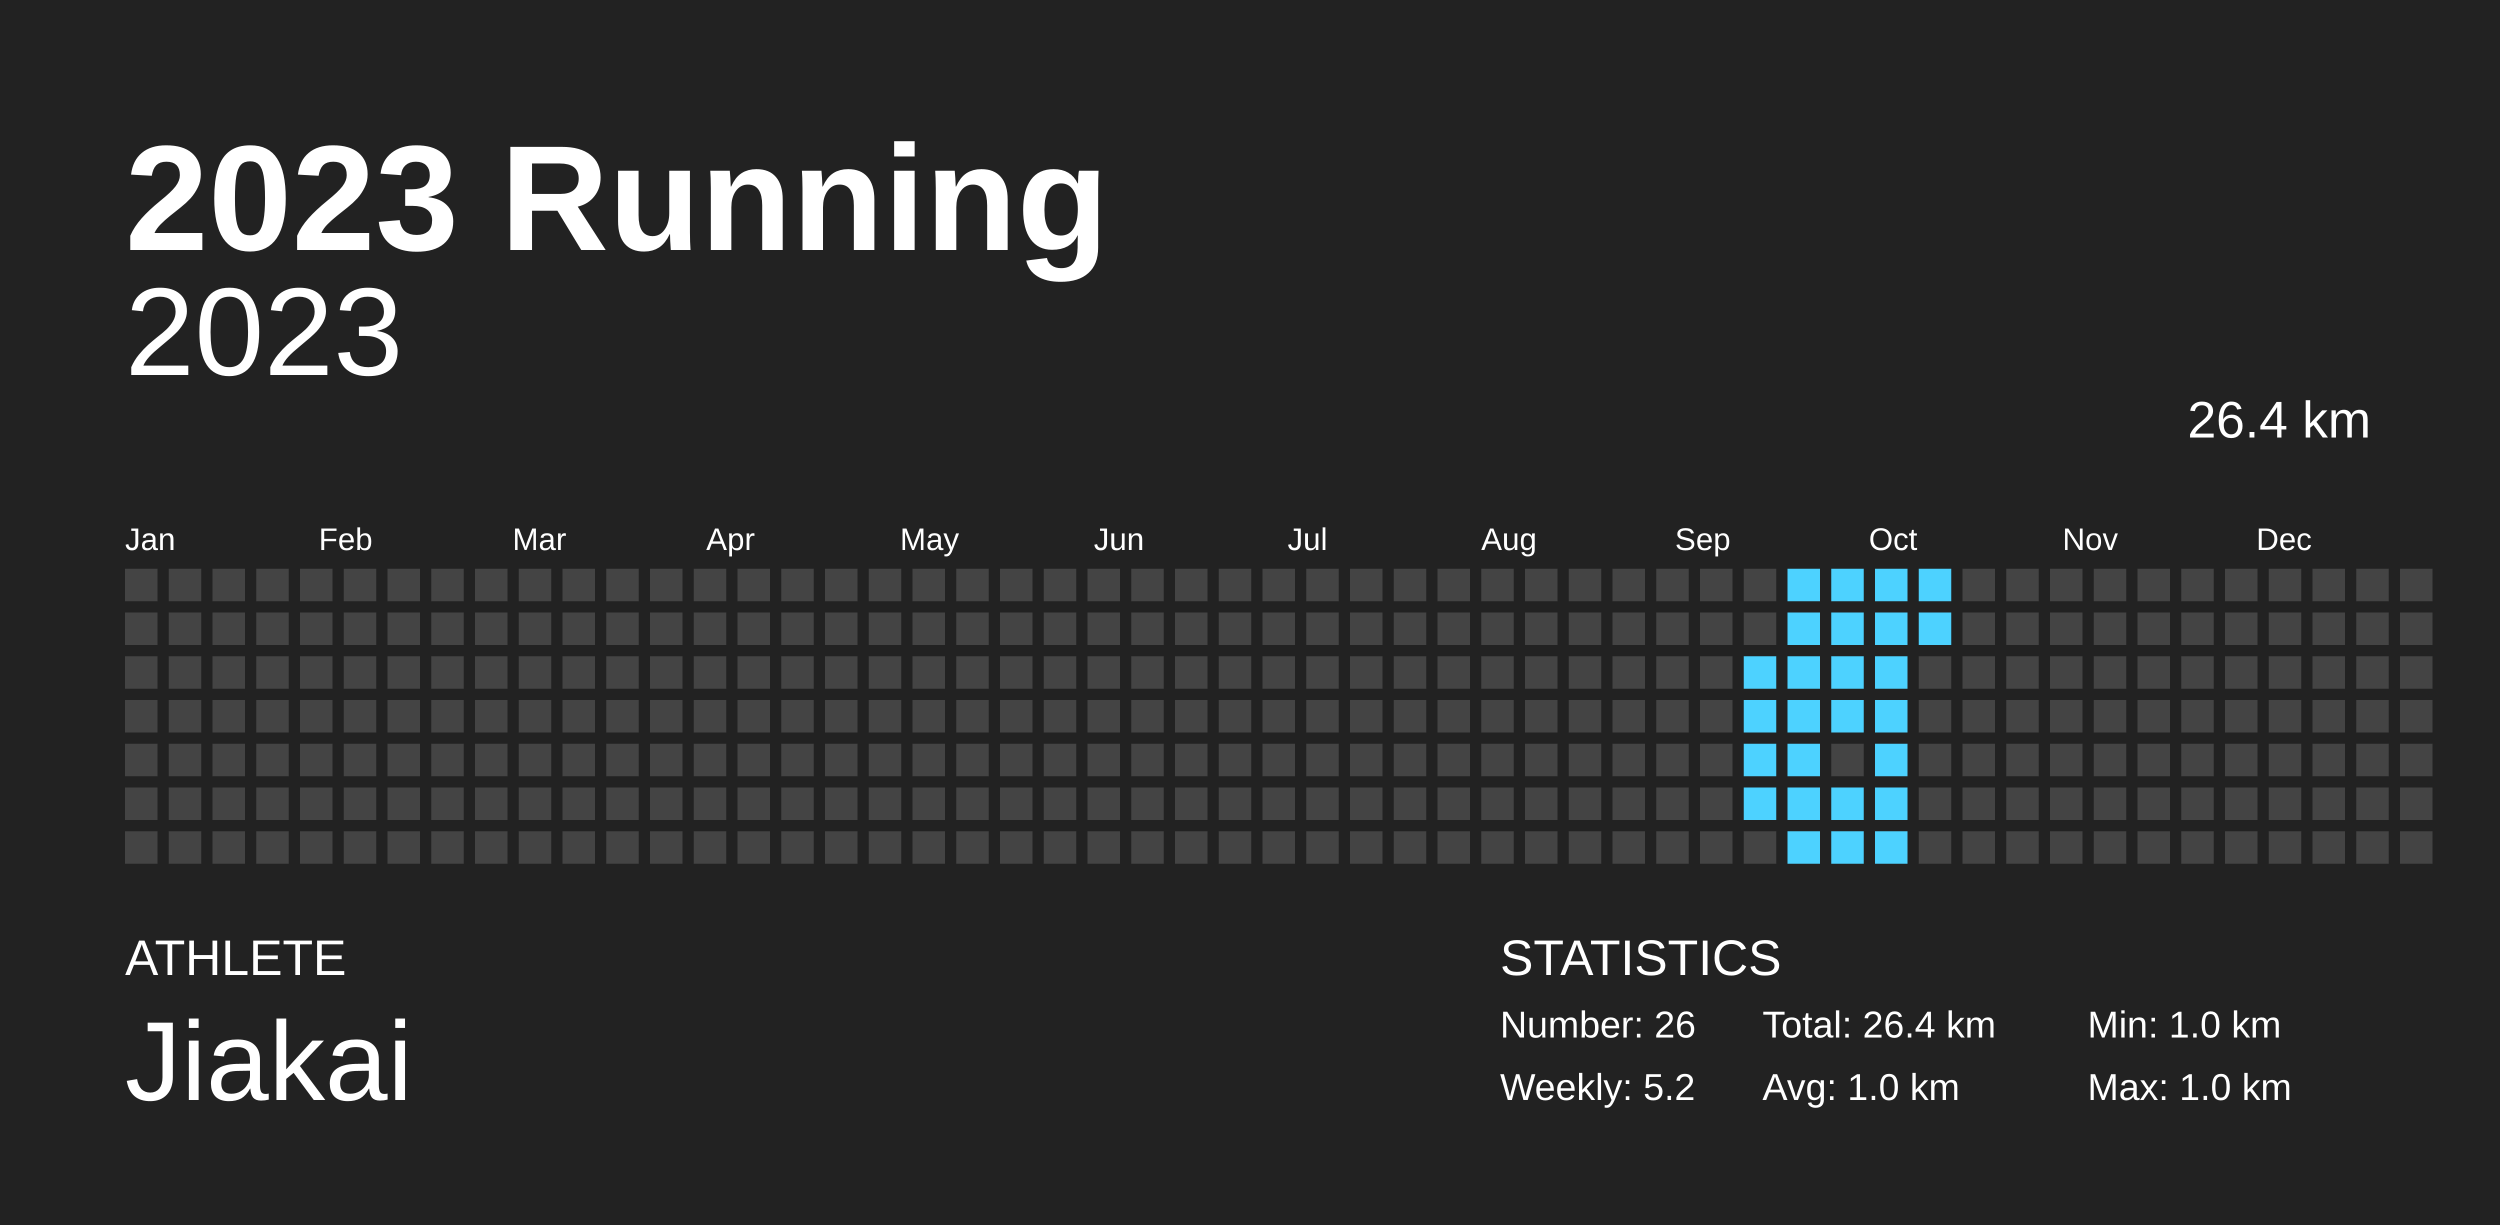
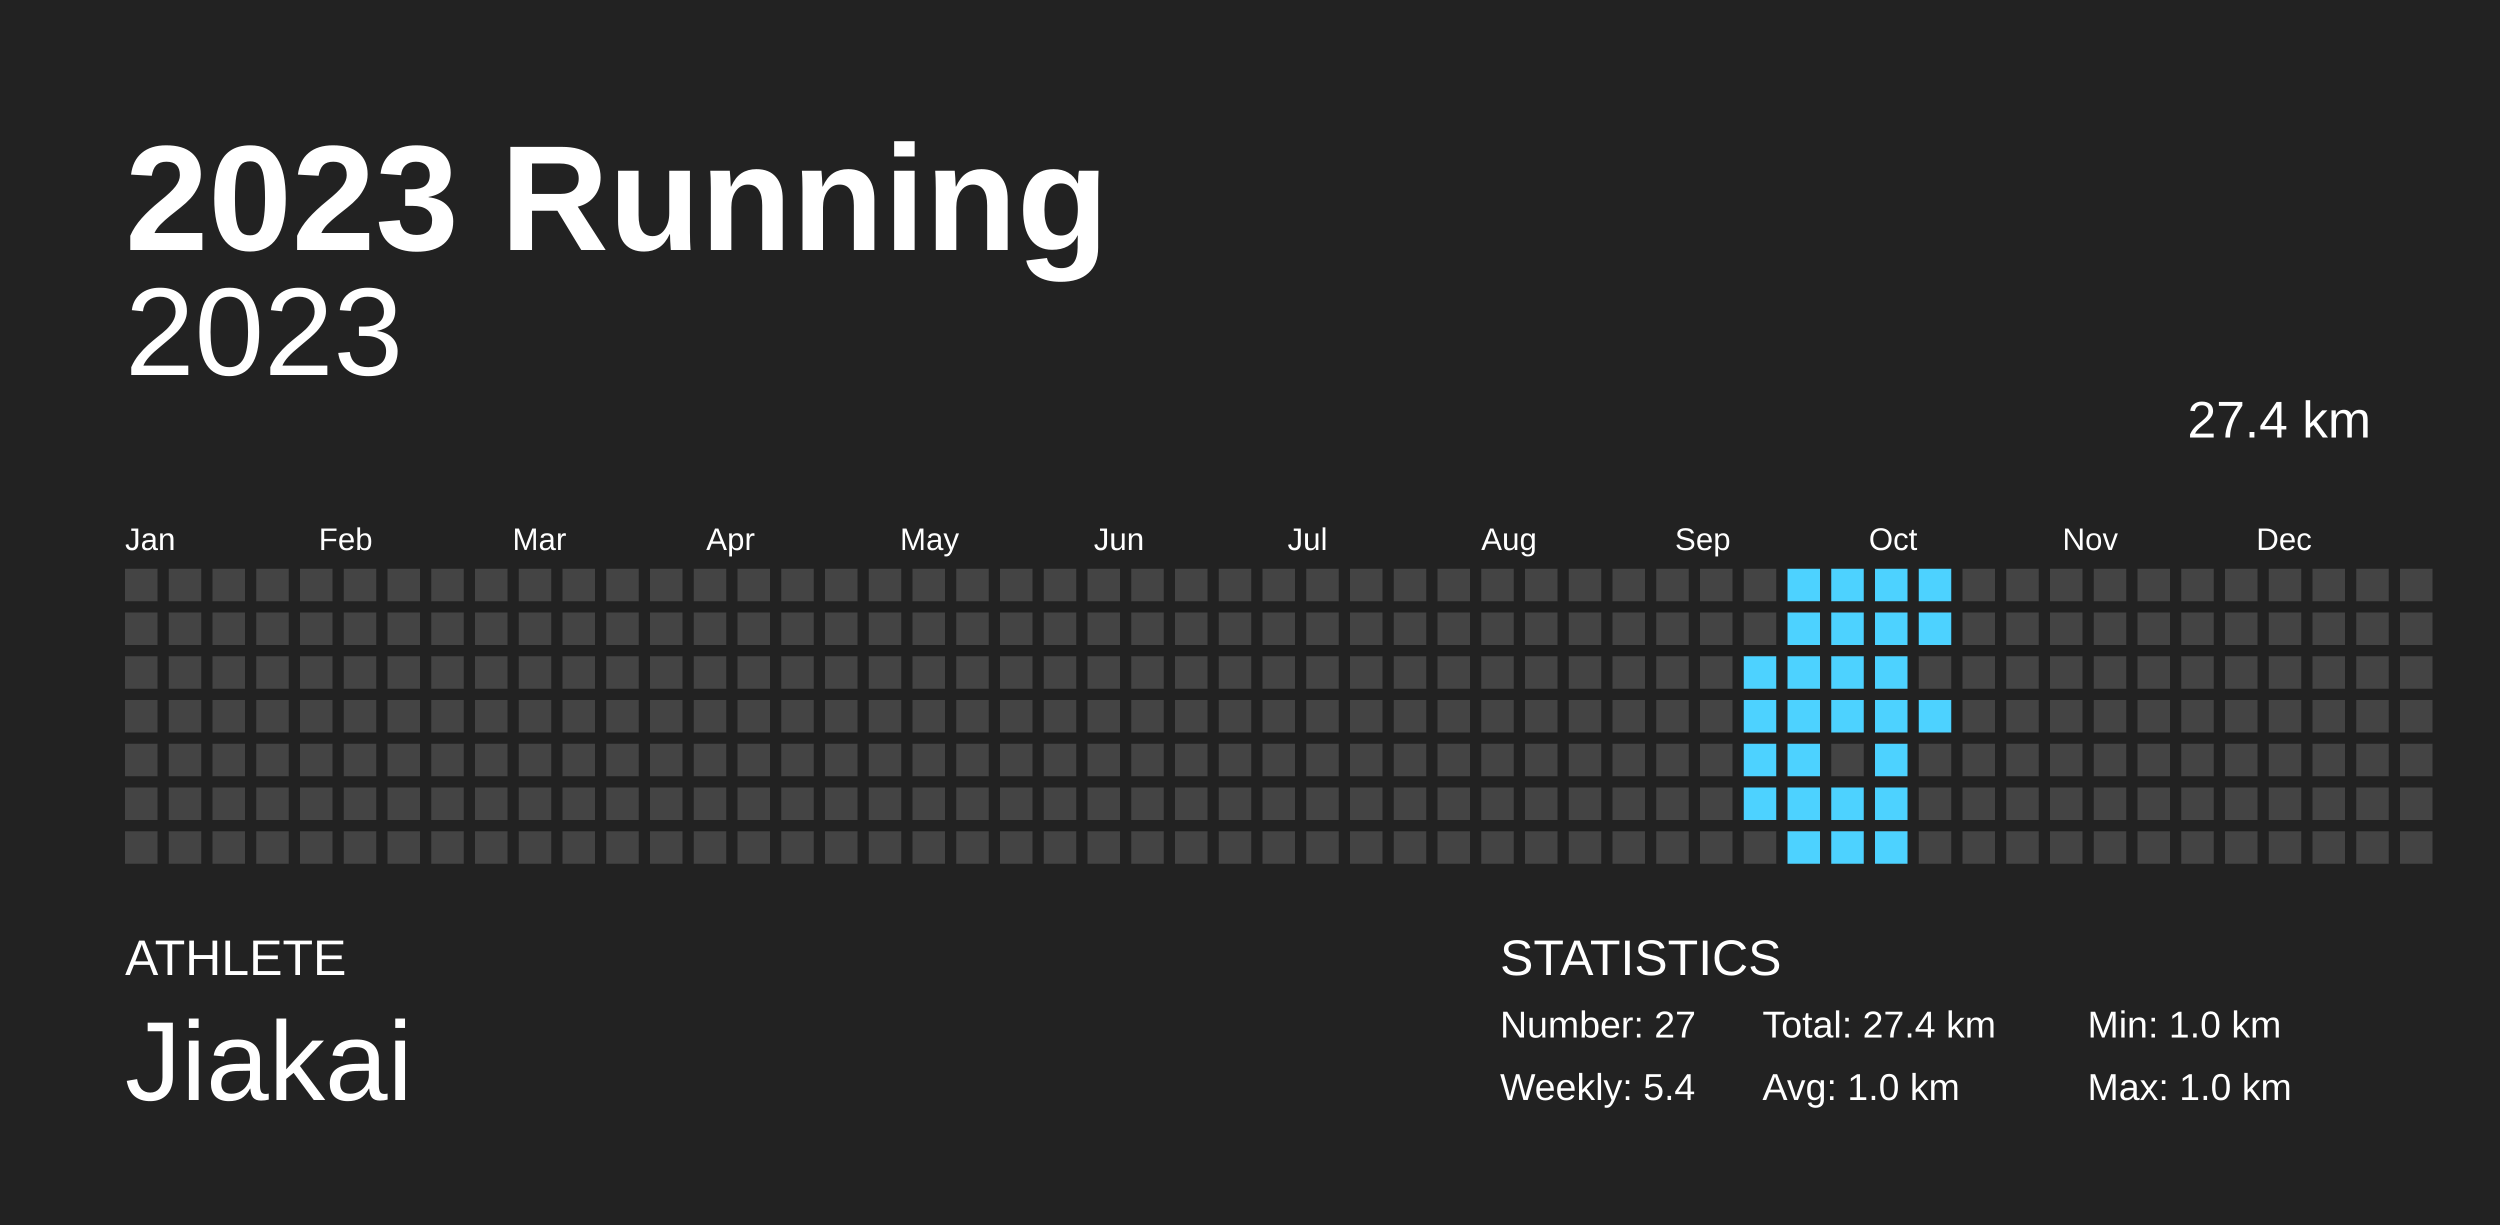
<svg xmlns="http://www.w3.org/2000/svg" baseProfile="full" height="98mm" version="1.1" viewBox="0,0,200,98" width="200mm">
  <defs />
  <rect fill="#222222" height="98" width="200" x="0" y="0" />
  <text fill="#FFFFFF" style="font-size:12px; font-family:Arial; font-weight:bold;" x="10" y="20">2023 Running</text>
  <text fill="#FFFFFF" style="font-size:4px; font-family:Arial" x="10" y="78">ATHLETE</text>
  <text fill="#FFFFFF" style="font-size:9px; font-family:Arial" x="10" y="88">Jiakai</text>
  <text fill="#FFFFFF" style="font-size:4px; font-family:Arial" x="120" y="78">STATISTICS</text>
-   <text fill="#FFFFFF" style="font-size:3px; font-family:Arial" x="120" y="83">Number: 26</text>
-   <text fill="#FFFFFF" style="font-size:3px; font-family:Arial" x="120" y="88">Weekly: 5.2</text>
-   <text fill="#FFFFFF" style="font-size:3px; font-family:Arial" x="141" y="83">Total: 26.4 km</text>
+   <text fill="#FFFFFF" style="font-size:3px; font-family:Arial" x="120" y="83">Number: 27</text>
+   <text fill="#FFFFFF" style="font-size:3px; font-family:Arial" x="120" y="88">Weekly: 5.4</text>
+   <text fill="#FFFFFF" style="font-size:3px; font-family:Arial" x="141" y="83">Total: 27.4 km</text>
  <text fill="#FFFFFF" style="font-size:3px; font-family:Arial" x="141" y="88">Avg: 1.0 km</text>
  <text fill="#FFFFFF" style="font-size:3px; font-family:Arial" x="167" y="83">Min: 1.0 km</text>
  <text fill="#FFFFFF" style="font-size:3px; font-family:Arial" x="167" y="88">Max: 1.0 km</text>
  <text alignment-baseline="hanging" fill="#FFFFFF" style="font-size:10.0px; font-family:Arial;" x="10" y="30">2023</text>
-   <text alignment-baseline="hanging" fill="#FFFFFF" style="font-size:4.125px; font-family:Arial;" x="175" y="35">26.4 km</text>
+   <text alignment-baseline="hanging" fill="#FFFFFF" style="font-size:4.125px; font-family:Arial;" x="175" y="35">27.4 km</text>
  <text fill="#FFFFFF" style="font-size:2.5px; font-family:Arial" x="10.0" y="44">Jan</text>
  <text fill="#FFFFFF" style="font-size:2.5px; font-family:Arial" x="25.5" y="44">Feb</text>
  <text fill="#FFFFFF" style="font-size:2.5px; font-family:Arial" x="41.0" y="44">Mar</text>
  <text fill="#FFFFFF" style="font-size:2.5px; font-family:Arial" x="56.5" y="44">Apr</text>
  <text fill="#FFFFFF" style="font-size:2.5px; font-family:Arial" x="72.0" y="44">May</text>
  <text fill="#FFFFFF" style="font-size:2.5px; font-family:Arial" x="87.5" y="44">Jun</text>
  <text fill="#FFFFFF" style="font-size:2.5px; font-family:Arial" x="103.0" y="44">Jul</text>
  <text fill="#FFFFFF" style="font-size:2.5px; font-family:Arial" x="118.5" y="44">Aug</text>
  <text fill="#FFFFFF" style="font-size:2.5px; font-family:Arial" x="134.0" y="44">Sep</text>
  <text fill="#FFFFFF" style="font-size:2.5px; font-family:Arial" x="149.5" y="44">Oct</text>
  <text fill="#FFFFFF" style="font-size:2.5px; font-family:Arial" x="165.0" y="44">Nov</text>
  <text fill="#FFFFFF" style="font-size:2.5px; font-family:Arial" x="180.5" y="44">Dec</text>
  <rect fill="#444444" height="2.6" width="2.6" x="10.0" y="45.5" />
  <rect fill="#444444" height="2.6" width="2.6" x="10.0" y="49.0" />
  <rect fill="#444444" height="2.6" width="2.6" x="10.0" y="52.5" />
  <rect fill="#444444" height="2.6" width="2.6" x="10.0" y="56.0" />
  <rect fill="#444444" height="2.6" width="2.6" x="10.0" y="59.5" />
  <rect fill="#444444" height="2.6" width="2.6" x="10.0" y="63.0" />
  <rect fill="#444444" height="2.6" width="2.6" x="10.0" y="66.5" />
  <rect fill="#444444" height="2.6" width="2.6" x="13.5" y="45.5" />
  <rect fill="#444444" height="2.6" width="2.6" x="13.5" y="49.0" />
  <rect fill="#444444" height="2.6" width="2.6" x="13.5" y="52.5" />
  <rect fill="#444444" height="2.6" width="2.6" x="13.5" y="56.0" />
  <rect fill="#444444" height="2.6" width="2.6" x="13.5" y="59.5" />
  <rect fill="#444444" height="2.6" width="2.6" x="13.5" y="63.0" />
  <rect fill="#444444" height="2.6" width="2.6" x="13.5" y="66.5" />
  <rect fill="#444444" height="2.6" width="2.6" x="17.0" y="45.5" />
  <rect fill="#444444" height="2.6" width="2.6" x="17.0" y="49.0" />
  <rect fill="#444444" height="2.6" width="2.6" x="17.0" y="52.5" />
  <rect fill="#444444" height="2.6" width="2.6" x="17.0" y="56.0" />
  <rect fill="#444444" height="2.6" width="2.6" x="17.0" y="59.5" />
  <rect fill="#444444" height="2.6" width="2.6" x="17.0" y="63.0" />
  <rect fill="#444444" height="2.6" width="2.6" x="17.0" y="66.5" />
  <rect fill="#444444" height="2.6" width="2.6" x="20.5" y="45.5" />
  <rect fill="#444444" height="2.6" width="2.6" x="20.5" y="49.0" />
  <rect fill="#444444" height="2.6" width="2.6" x="20.5" y="52.5" />
  <rect fill="#444444" height="2.6" width="2.6" x="20.5" y="56.0" />
  <rect fill="#444444" height="2.6" width="2.6" x="20.5" y="59.5" />
  <rect fill="#444444" height="2.6" width="2.6" x="20.5" y="63.0" />
  <rect fill="#444444" height="2.6" width="2.6" x="20.5" y="66.5" />
  <rect fill="#444444" height="2.6" width="2.6" x="24.0" y="45.5" />
  <rect fill="#444444" height="2.6" width="2.6" x="24.0" y="49.0" />
  <rect fill="#444444" height="2.6" width="2.6" x="24.0" y="52.5" />
  <rect fill="#444444" height="2.6" width="2.6" x="24.0" y="56.0" />
  <rect fill="#444444" height="2.6" width="2.6" x="24.0" y="59.5" />
  <rect fill="#444444" height="2.6" width="2.6" x="24.0" y="63.0" />
  <rect fill="#444444" height="2.6" width="2.6" x="24.0" y="66.5" />
  <rect fill="#444444" height="2.6" width="2.6" x="27.5" y="45.5" />
  <rect fill="#444444" height="2.6" width="2.6" x="27.5" y="49.0" />
  <rect fill="#444444" height="2.6" width="2.6" x="27.5" y="52.5" />
  <rect fill="#444444" height="2.6" width="2.6" x="27.5" y="56.0" />
  <rect fill="#444444" height="2.6" width="2.6" x="27.5" y="59.5" />
  <rect fill="#444444" height="2.6" width="2.6" x="27.5" y="63.0" />
  <rect fill="#444444" height="2.6" width="2.6" x="27.5" y="66.5" />
  <rect fill="#444444" height="2.6" width="2.6" x="31.0" y="45.5" />
  <rect fill="#444444" height="2.6" width="2.6" x="31.0" y="49.0" />
  <rect fill="#444444" height="2.6" width="2.6" x="31.0" y="52.5" />
  <rect fill="#444444" height="2.6" width="2.6" x="31.0" y="56.0" />
  <rect fill="#444444" height="2.6" width="2.6" x="31.0" y="59.5" />
  <rect fill="#444444" height="2.6" width="2.6" x="31.0" y="63.0" />
  <rect fill="#444444" height="2.6" width="2.6" x="31.0" y="66.5" />
  <rect fill="#444444" height="2.6" width="2.6" x="34.5" y="45.5" />
  <rect fill="#444444" height="2.6" width="2.6" x="34.5" y="49.0" />
  <rect fill="#444444" height="2.6" width="2.6" x="34.5" y="52.5" />
  <rect fill="#444444" height="2.6" width="2.6" x="34.5" y="56.0" />
  <rect fill="#444444" height="2.6" width="2.6" x="34.5" y="59.5" />
  <rect fill="#444444" height="2.6" width="2.6" x="34.5" y="63.0" />
  <rect fill="#444444" height="2.6" width="2.6" x="34.5" y="66.5" />
  <rect fill="#444444" height="2.6" width="2.6" x="38.0" y="45.5" />
  <rect fill="#444444" height="2.6" width="2.6" x="38.0" y="49.0" />
  <rect fill="#444444" height="2.6" width="2.6" x="38.0" y="52.5" />
  <rect fill="#444444" height="2.6" width="2.6" x="38.0" y="56.0" />
  <rect fill="#444444" height="2.6" width="2.6" x="38.0" y="59.5" />
  <rect fill="#444444" height="2.6" width="2.6" x="38.0" y="63.0" />
  <rect fill="#444444" height="2.6" width="2.6" x="38.0" y="66.5" />
  <rect fill="#444444" height="2.6" width="2.6" x="41.5" y="45.5" />
  <rect fill="#444444" height="2.6" width="2.6" x="41.5" y="49.0" />
  <rect fill="#444444" height="2.6" width="2.6" x="41.5" y="52.5" />
  <rect fill="#444444" height="2.6" width="2.6" x="41.5" y="56.0" />
  <rect fill="#444444" height="2.6" width="2.6" x="41.5" y="59.5" />
  <rect fill="#444444" height="2.6" width="2.6" x="41.5" y="63.0" />
  <rect fill="#444444" height="2.6" width="2.6" x="41.5" y="66.5" />
  <rect fill="#444444" height="2.6" width="2.6" x="45.0" y="45.5" />
  <rect fill="#444444" height="2.6" width="2.6" x="45.0" y="49.0" />
  <rect fill="#444444" height="2.6" width="2.6" x="45.0" y="52.5" />
  <rect fill="#444444" height="2.6" width="2.6" x="45.0" y="56.0" />
  <rect fill="#444444" height="2.6" width="2.6" x="45.0" y="59.5" />
  <rect fill="#444444" height="2.6" width="2.6" x="45.0" y="63.0" />
  <rect fill="#444444" height="2.6" width="2.6" x="45.0" y="66.5" />
  <rect fill="#444444" height="2.6" width="2.6" x="48.5" y="45.5" />
  <rect fill="#444444" height="2.6" width="2.6" x="48.5" y="49.0" />
  <rect fill="#444444" height="2.6" width="2.6" x="48.5" y="52.5" />
  <rect fill="#444444" height="2.6" width="2.6" x="48.5" y="56.0" />
  <rect fill="#444444" height="2.6" width="2.6" x="48.5" y="59.5" />
  <rect fill="#444444" height="2.6" width="2.6" x="48.5" y="63.0" />
  <rect fill="#444444" height="2.6" width="2.6" x="48.5" y="66.5" />
  <rect fill="#444444" height="2.6" width="2.6" x="52.0" y="45.5" />
  <rect fill="#444444" height="2.6" width="2.6" x="52.0" y="49.0" />
  <rect fill="#444444" height="2.6" width="2.6" x="52.0" y="52.5" />
  <rect fill="#444444" height="2.6" width="2.6" x="52.0" y="56.0" />
  <rect fill="#444444" height="2.6" width="2.6" x="52.0" y="59.5" />
  <rect fill="#444444" height="2.6" width="2.6" x="52.0" y="63.0" />
  <rect fill="#444444" height="2.6" width="2.6" x="52.0" y="66.5" />
  <rect fill="#444444" height="2.6" width="2.6" x="55.5" y="45.5" />
  <rect fill="#444444" height="2.6" width="2.6" x="55.5" y="49.0" />
  <rect fill="#444444" height="2.6" width="2.6" x="55.5" y="52.5" />
  <rect fill="#444444" height="2.6" width="2.6" x="55.5" y="56.0" />
  <rect fill="#444444" height="2.6" width="2.6" x="55.5" y="59.5" />
  <rect fill="#444444" height="2.6" width="2.6" x="55.5" y="63.0" />
  <rect fill="#444444" height="2.6" width="2.6" x="55.5" y="66.5" />
  <rect fill="#444444" height="2.6" width="2.6" x="59.0" y="45.5" />
  <rect fill="#444444" height="2.6" width="2.6" x="59.0" y="49.0" />
  <rect fill="#444444" height="2.6" width="2.6" x="59.0" y="52.5" />
  <rect fill="#444444" height="2.6" width="2.6" x="59.0" y="56.0" />
  <rect fill="#444444" height="2.6" width="2.6" x="59.0" y="59.5" />
  <rect fill="#444444" height="2.6" width="2.6" x="59.0" y="63.0" />
  <rect fill="#444444" height="2.6" width="2.6" x="59.0" y="66.5" />
  <rect fill="#444444" height="2.6" width="2.6" x="62.5" y="45.5" />
  <rect fill="#444444" height="2.6" width="2.6" x="62.5" y="49.0" />
  <rect fill="#444444" height="2.6" width="2.6" x="62.5" y="52.5" />
  <rect fill="#444444" height="2.6" width="2.6" x="62.5" y="56.0" />
  <rect fill="#444444" height="2.6" width="2.6" x="62.5" y="59.5" />
  <rect fill="#444444" height="2.6" width="2.6" x="62.5" y="63.0" />
  <rect fill="#444444" height="2.6" width="2.6" x="62.5" y="66.5" />
  <rect fill="#444444" height="2.6" width="2.6" x="66.0" y="45.5" />
  <rect fill="#444444" height="2.6" width="2.6" x="66.0" y="49.0" />
  <rect fill="#444444" height="2.6" width="2.6" x="66.0" y="52.5" />
  <rect fill="#444444" height="2.6" width="2.6" x="66.0" y="56.0" />
  <rect fill="#444444" height="2.6" width="2.6" x="66.0" y="59.5" />
  <rect fill="#444444" height="2.6" width="2.6" x="66.0" y="63.0" />
  <rect fill="#444444" height="2.6" width="2.6" x="66.0" y="66.5" />
  <rect fill="#444444" height="2.6" width="2.6" x="69.5" y="45.5" />
  <rect fill="#444444" height="2.6" width="2.6" x="69.5" y="49.0" />
  <rect fill="#444444" height="2.6" width="2.6" x="69.5" y="52.5" />
  <rect fill="#444444" height="2.6" width="2.6" x="69.5" y="56.0" />
  <rect fill="#444444" height="2.6" width="2.6" x="69.5" y="59.5" />
  <rect fill="#444444" height="2.6" width="2.6" x="69.5" y="63.0" />
  <rect fill="#444444" height="2.6" width="2.6" x="69.5" y="66.5" />
  <rect fill="#444444" height="2.6" width="2.6" x="73.0" y="45.5" />
  <rect fill="#444444" height="2.6" width="2.6" x="73.0" y="49.0" />
  <rect fill="#444444" height="2.6" width="2.6" x="73.0" y="52.5" />
  <rect fill="#444444" height="2.6" width="2.6" x="73.0" y="56.0" />
  <rect fill="#444444" height="2.6" width="2.6" x="73.0" y="59.5" />
  <rect fill="#444444" height="2.6" width="2.6" x="73.0" y="63.0" />
  <rect fill="#444444" height="2.6" width="2.6" x="73.0" y="66.5" />
  <rect fill="#444444" height="2.6" width="2.6" x="76.5" y="45.5" />
  <rect fill="#444444" height="2.6" width="2.6" x="76.5" y="49.0" />
  <rect fill="#444444" height="2.6" width="2.6" x="76.5" y="52.5" />
  <rect fill="#444444" height="2.6" width="2.6" x="76.5" y="56.0" />
  <rect fill="#444444" height="2.6" width="2.6" x="76.5" y="59.5" />
  <rect fill="#444444" height="2.6" width="2.6" x="76.5" y="63.0" />
  <rect fill="#444444" height="2.6" width="2.6" x="76.5" y="66.5" />
  <rect fill="#444444" height="2.6" width="2.6" x="80.0" y="45.5" />
  <rect fill="#444444" height="2.6" width="2.6" x="80.0" y="49.0" />
  <rect fill="#444444" height="2.6" width="2.6" x="80.0" y="52.5" />
  <rect fill="#444444" height="2.6" width="2.6" x="80.0" y="56.0" />
  <rect fill="#444444" height="2.6" width="2.6" x="80.0" y="59.5" />
  <rect fill="#444444" height="2.6" width="2.6" x="80.0" y="63.0" />
  <rect fill="#444444" height="2.6" width="2.6" x="80.0" y="66.5" />
  <rect fill="#444444" height="2.6" width="2.6" x="83.5" y="45.5" />
  <rect fill="#444444" height="2.6" width="2.6" x="83.5" y="49.0" />
  <rect fill="#444444" height="2.6" width="2.6" x="83.5" y="52.5" />
  <rect fill="#444444" height="2.6" width="2.6" x="83.5" y="56.0" />
  <rect fill="#444444" height="2.6" width="2.6" x="83.5" y="59.5" />
  <rect fill="#444444" height="2.6" width="2.6" x="83.5" y="63.0" />
  <rect fill="#444444" height="2.6" width="2.6" x="83.5" y="66.5" />
  <rect fill="#444444" height="2.6" width="2.6" x="87.0" y="45.5" />
  <rect fill="#444444" height="2.6" width="2.6" x="87.0" y="49.0" />
  <rect fill="#444444" height="2.6" width="2.6" x="87.0" y="52.5" />
  <rect fill="#444444" height="2.6" width="2.6" x="87.0" y="56.0" />
  <rect fill="#444444" height="2.6" width="2.6" x="87.0" y="59.5" />
  <rect fill="#444444" height="2.6" width="2.6" x="87.0" y="63.0" />
  <rect fill="#444444" height="2.6" width="2.6" x="87.0" y="66.5" />
  <rect fill="#444444" height="2.6" width="2.6" x="90.5" y="45.5" />
  <rect fill="#444444" height="2.6" width="2.6" x="90.5" y="49.0" />
  <rect fill="#444444" height="2.6" width="2.6" x="90.5" y="52.5" />
  <rect fill="#444444" height="2.6" width="2.6" x="90.5" y="56.0" />
  <rect fill="#444444" height="2.6" width="2.6" x="90.5" y="59.5" />
  <rect fill="#444444" height="2.6" width="2.6" x="90.5" y="63.0" />
  <rect fill="#444444" height="2.6" width="2.6" x="90.5" y="66.5" />
  <rect fill="#444444" height="2.6" width="2.6" x="94.0" y="45.5" />
  <rect fill="#444444" height="2.6" width="2.6" x="94.0" y="49.0" />
  <rect fill="#444444" height="2.6" width="2.6" x="94.0" y="52.5" />
  <rect fill="#444444" height="2.6" width="2.6" x="94.0" y="56.0" />
  <rect fill="#444444" height="2.6" width="2.6" x="94.0" y="59.5" />
  <rect fill="#444444" height="2.6" width="2.6" x="94.0" y="63.0" />
  <rect fill="#444444" height="2.6" width="2.6" x="94.0" y="66.5" />
  <rect fill="#444444" height="2.6" width="2.6" x="97.5" y="45.5" />
  <rect fill="#444444" height="2.6" width="2.6" x="97.5" y="49.0" />
  <rect fill="#444444" height="2.6" width="2.6" x="97.5" y="52.5" />
  <rect fill="#444444" height="2.6" width="2.6" x="97.5" y="56.0" />
  <rect fill="#444444" height="2.6" width="2.6" x="97.5" y="59.5" />
  <rect fill="#444444" height="2.6" width="2.6" x="97.5" y="63.0" />
  <rect fill="#444444" height="2.6" width="2.6" x="97.5" y="66.5" />
  <rect fill="#444444" height="2.6" width="2.6" x="101.0" y="45.5" />
  <rect fill="#444444" height="2.6" width="2.6" x="101.0" y="49.0" />
  <rect fill="#444444" height="2.6" width="2.6" x="101.0" y="52.5" />
  <rect fill="#444444" height="2.6" width="2.6" x="101.0" y="56.0" />
  <rect fill="#444444" height="2.6" width="2.6" x="101.0" y="59.5" />
  <rect fill="#444444" height="2.6" width="2.6" x="101.0" y="63.0" />
  <rect fill="#444444" height="2.6" width="2.6" x="101.0" y="66.5" />
  <rect fill="#444444" height="2.6" width="2.6" x="104.5" y="45.5" />
  <rect fill="#444444" height="2.6" width="2.6" x="104.5" y="49.0" />
  <rect fill="#444444" height="2.6" width="2.6" x="104.5" y="52.5" />
  <rect fill="#444444" height="2.6" width="2.6" x="104.5" y="56.0" />
  <rect fill="#444444" height="2.6" width="2.6" x="104.5" y="59.5" />
  <rect fill="#444444" height="2.6" width="2.6" x="104.5" y="63.0" />
  <rect fill="#444444" height="2.6" width="2.6" x="104.5" y="66.5" />
  <rect fill="#444444" height="2.6" width="2.6" x="108.0" y="45.5" />
  <rect fill="#444444" height="2.6" width="2.6" x="108.0" y="49.0" />
  <rect fill="#444444" height="2.6" width="2.6" x="108.0" y="52.5" />
  <rect fill="#444444" height="2.6" width="2.6" x="108.0" y="56.0" />
  <rect fill="#444444" height="2.6" width="2.6" x="108.0" y="59.5" />
  <rect fill="#444444" height="2.6" width="2.6" x="108.0" y="63.0" />
  <rect fill="#444444" height="2.6" width="2.6" x="108.0" y="66.5" />
  <rect fill="#444444" height="2.6" width="2.6" x="111.5" y="45.5" />
  <rect fill="#444444" height="2.6" width="2.6" x="111.5" y="49.0" />
  <rect fill="#444444" height="2.6" width="2.6" x="111.5" y="52.5" />
  <rect fill="#444444" height="2.6" width="2.6" x="111.5" y="56.0" />
  <rect fill="#444444" height="2.6" width="2.6" x="111.5" y="59.5" />
  <rect fill="#444444" height="2.6" width="2.6" x="111.5" y="63.0" />
  <rect fill="#444444" height="2.6" width="2.6" x="111.5" y="66.5" />
  <rect fill="#444444" height="2.6" width="2.6" x="115.0" y="45.5" />
  <rect fill="#444444" height="2.6" width="2.6" x="115.0" y="49.0" />
  <rect fill="#444444" height="2.6" width="2.6" x="115.0" y="52.5" />
  <rect fill="#444444" height="2.6" width="2.6" x="115.0" y="56.0" />
  <rect fill="#444444" height="2.6" width="2.6" x="115.0" y="59.5" />
  <rect fill="#444444" height="2.6" width="2.6" x="115.0" y="63.0" />
  <rect fill="#444444" height="2.6" width="2.6" x="115.0" y="66.5" />
  <rect fill="#444444" height="2.6" width="2.6" x="118.5" y="45.5" />
  <rect fill="#444444" height="2.6" width="2.6" x="118.5" y="49.0" />
  <rect fill="#444444" height="2.6" width="2.6" x="118.5" y="52.5" />
  <rect fill="#444444" height="2.6" width="2.6" x="118.5" y="56.0" />
  <rect fill="#444444" height="2.6" width="2.6" x="118.5" y="59.5" />
  <rect fill="#444444" height="2.6" width="2.6" x="118.5" y="63.0" />
  <rect fill="#444444" height="2.6" width="2.6" x="118.5" y="66.5" />
  <rect fill="#444444" height="2.6" width="2.6" x="122.0" y="45.5" />
  <rect fill="#444444" height="2.6" width="2.6" x="122.0" y="49.0" />
  <rect fill="#444444" height="2.6" width="2.6" x="122.0" y="52.5" />
  <rect fill="#444444" height="2.6" width="2.6" x="122.0" y="56.0" />
  <rect fill="#444444" height="2.6" width="2.6" x="122.0" y="59.5" />
  <rect fill="#444444" height="2.6" width="2.6" x="122.0" y="63.0" />
  <rect fill="#444444" height="2.6" width="2.6" x="122.0" y="66.5" />
  <rect fill="#444444" height="2.6" width="2.6" x="125.5" y="45.5" />
  <rect fill="#444444" height="2.6" width="2.6" x="125.5" y="49.0" />
  <rect fill="#444444" height="2.6" width="2.6" x="125.5" y="52.5" />
  <rect fill="#444444" height="2.6" width="2.6" x="125.5" y="56.0" />
  <rect fill="#444444" height="2.6" width="2.6" x="125.5" y="59.5" />
  <rect fill="#444444" height="2.6" width="2.6" x="125.5" y="63.0" />
  <rect fill="#444444" height="2.6" width="2.6" x="125.5" y="66.5" />
  <rect fill="#444444" height="2.6" width="2.6" x="129.0" y="45.5" />
  <rect fill="#444444" height="2.6" width="2.6" x="129.0" y="49.0" />
  <rect fill="#444444" height="2.6" width="2.6" x="129.0" y="52.5" />
  <rect fill="#444444" height="2.6" width="2.6" x="129.0" y="56.0" />
  <rect fill="#444444" height="2.6" width="2.6" x="129.0" y="59.5" />
  <rect fill="#444444" height="2.6" width="2.6" x="129.0" y="63.0" />
  <rect fill="#444444" height="2.6" width="2.6" x="129.0" y="66.5" />
  <rect fill="#444444" height="2.6" width="2.6" x="132.5" y="45.5" />
  <rect fill="#444444" height="2.6" width="2.6" x="132.5" y="49.0" />
  <rect fill="#444444" height="2.6" width="2.6" x="132.5" y="52.5" />
  <rect fill="#444444" height="2.6" width="2.6" x="132.5" y="56.0" />
  <rect fill="#444444" height="2.6" width="2.6" x="132.5" y="59.5" />
  <rect fill="#444444" height="2.6" width="2.6" x="132.5" y="63.0" />
  <rect fill="#444444" height="2.6" width="2.6" x="132.5" y="66.5" />
  <rect fill="#444444" height="2.6" width="2.6" x="136.0" y="45.5" />
  <rect fill="#444444" height="2.6" width="2.6" x="136.0" y="49.0" />
  <rect fill="#444444" height="2.6" width="2.6" x="136.0" y="52.5" />
  <rect fill="#444444" height="2.6" width="2.6" x="136.0" y="56.0" />
  <rect fill="#444444" height="2.6" width="2.6" x="136.0" y="59.5" />
  <rect fill="#444444" height="2.6" width="2.6" x="136.0" y="63.0" />
  <rect fill="#444444" height="2.6" width="2.6" x="136.0" y="66.5" />
  <rect fill="#444444" height="2.6" width="2.6" x="139.5" y="45.5" />
  <rect fill="#444444" height="2.6" width="2.6" x="139.5" y="49.0" />
  <rect fill="#4dd2ff" height="2.6" width="2.6" x="139.5" y="52.5" />
  <rect fill="#4dd2ff" height="2.6" width="2.6" x="139.5" y="56.0" />
  <rect fill="#4dd2ff" height="2.6" width="2.6" x="139.5" y="59.5" />
  <rect fill="#4dd2ff" height="2.6" width="2.6" x="139.5" y="63.0" />
  <rect fill="#444444" height="2.6" width="2.6" x="139.5" y="66.5" />
  <rect fill="#4dd2ff" height="2.6" width="2.6" x="143.0" y="45.5" />
  <rect fill="#4dd2ff" height="2.6" width="2.6" x="143.0" y="49.0" />
  <rect fill="#4dd2ff" height="2.6" width="2.6" x="143.0" y="52.5" />
  <rect fill="#4dd2ff" height="2.6" width="2.6" x="143.0" y="56.0" />
  <rect fill="#4dd2ff" height="2.6" width="2.6" x="143.0" y="59.5" />
  <rect fill="#4dd2ff" height="2.6" width="2.6" x="143.0" y="63.0" />
  <rect fill="#4dd2ff" height="2.6" width="2.6" x="143.0" y="66.5" />
  <rect fill="#4dd2ff" height="2.6" width="2.6" x="146.5" y="45.5" />
  <rect fill="#4dd2ff" height="2.6" width="2.6" x="146.5" y="49.0" />
  <rect fill="#4dd2ff" height="2.6" width="2.6" x="146.5" y="52.5" />
  <rect fill="#4dd2ff" height="2.6" width="2.6" x="146.5" y="56.0" />
  <rect fill="#444444" height="2.6" width="2.6" x="146.5" y="59.5" />
  <rect fill="#4dd2ff" height="2.6" width="2.6" x="146.5" y="63.0" />
  <rect fill="#4dd2ff" height="2.6" width="2.6" x="146.5" y="66.5" />
  <rect fill="#4dd2ff" height="2.6" width="2.6" x="150.0" y="45.5" />
  <rect fill="#4dd2ff" height="2.6" width="2.6" x="150.0" y="49.0" />
  <rect fill="#4dd2ff" height="2.6" width="2.6" x="150.0" y="52.5" />
  <rect fill="#4dd2ff" height="2.6" width="2.6" x="150.0" y="56.0" />
  <rect fill="#4dd2ff" height="2.6" width="2.6" x="150.0" y="59.5" />
  <rect fill="#4dd2ff" height="2.6" width="2.6" x="150.0" y="63.0" />
  <rect fill="#4dd2ff" height="2.6" width="2.6" x="150.0" y="66.5" />
  <rect fill="#4dd2ff" height="2.6" width="2.6" x="153.5" y="45.5" />
  <rect fill="#4dd2ff" height="2.6" width="2.6" x="153.5" y="49.0" />
  <rect fill="#444444" height="2.6" width="2.6" x="153.5" y="52.5" />
-   <rect fill="#444444" height="2.6" width="2.6" x="153.5" y="56.0" />
+   <rect fill="#4dd2ff" height="2.6" width="2.6" x="153.5" y="56.0" />
  <rect fill="#444444" height="2.6" width="2.6" x="153.5" y="59.5" />
  <rect fill="#444444" height="2.6" width="2.6" x="153.5" y="63.0" />
  <rect fill="#444444" height="2.6" width="2.6" x="153.5" y="66.5" />
  <rect fill="#444444" height="2.6" width="2.6" x="157.0" y="45.5" />
  <rect fill="#444444" height="2.6" width="2.6" x="157.0" y="49.0" />
  <rect fill="#444444" height="2.6" width="2.6" x="157.0" y="52.5" />
  <rect fill="#444444" height="2.6" width="2.6" x="157.0" y="56.0" />
  <rect fill="#444444" height="2.6" width="2.6" x="157.0" y="59.5" />
  <rect fill="#444444" height="2.6" width="2.6" x="157.0" y="63.0" />
  <rect fill="#444444" height="2.6" width="2.6" x="157.0" y="66.5" />
  <rect fill="#444444" height="2.6" width="2.6" x="160.5" y="45.5" />
  <rect fill="#444444" height="2.6" width="2.6" x="160.5" y="49.0" />
  <rect fill="#444444" height="2.6" width="2.6" x="160.5" y="52.5" />
  <rect fill="#444444" height="2.6" width="2.6" x="160.5" y="56.0" />
  <rect fill="#444444" height="2.6" width="2.6" x="160.5" y="59.5" />
  <rect fill="#444444" height="2.6" width="2.6" x="160.5" y="63.0" />
  <rect fill="#444444" height="2.6" width="2.6" x="160.5" y="66.5" />
  <rect fill="#444444" height="2.6" width="2.6" x="164.0" y="45.5" />
  <rect fill="#444444" height="2.6" width="2.6" x="164.0" y="49.0" />
  <rect fill="#444444" height="2.6" width="2.6" x="164.0" y="52.5" />
  <rect fill="#444444" height="2.6" width="2.6" x="164.0" y="56.0" />
  <rect fill="#444444" height="2.6" width="2.6" x="164.0" y="59.5" />
  <rect fill="#444444" height="2.6" width="2.6" x="164.0" y="63.0" />
  <rect fill="#444444" height="2.6" width="2.6" x="164.0" y="66.5" />
  <rect fill="#444444" height="2.6" width="2.6" x="167.5" y="45.5" />
  <rect fill="#444444" height="2.6" width="2.6" x="167.5" y="49.0" />
  <rect fill="#444444" height="2.6" width="2.6" x="167.5" y="52.5" />
  <rect fill="#444444" height="2.6" width="2.6" x="167.5" y="56.0" />
  <rect fill="#444444" height="2.6" width="2.6" x="167.5" y="59.5" />
  <rect fill="#444444" height="2.6" width="2.6" x="167.5" y="63.0" />
  <rect fill="#444444" height="2.6" width="2.6" x="167.5" y="66.5" />
  <rect fill="#444444" height="2.6" width="2.6" x="171.0" y="45.5" />
  <rect fill="#444444" height="2.6" width="2.6" x="171.0" y="49.0" />
  <rect fill="#444444" height="2.6" width="2.6" x="171.0" y="52.5" />
  <rect fill="#444444" height="2.6" width="2.6" x="171.0" y="56.0" />
  <rect fill="#444444" height="2.6" width="2.6" x="171.0" y="59.5" />
  <rect fill="#444444" height="2.6" width="2.6" x="171.0" y="63.0" />
  <rect fill="#444444" height="2.6" width="2.6" x="171.0" y="66.5" />
  <rect fill="#444444" height="2.6" width="2.6" x="174.5" y="45.5" />
  <rect fill="#444444" height="2.6" width="2.6" x="174.5" y="49.0" />
  <rect fill="#444444" height="2.6" width="2.6" x="174.5" y="52.5" />
  <rect fill="#444444" height="2.6" width="2.6" x="174.5" y="56.0" />
  <rect fill="#444444" height="2.6" width="2.6" x="174.5" y="59.5" />
  <rect fill="#444444" height="2.6" width="2.6" x="174.5" y="63.0" />
  <rect fill="#444444" height="2.6" width="2.6" x="174.5" y="66.5" />
  <rect fill="#444444" height="2.6" width="2.6" x="178.0" y="45.5" />
  <rect fill="#444444" height="2.6" width="2.6" x="178.0" y="49.0" />
  <rect fill="#444444" height="2.6" width="2.6" x="178.0" y="52.5" />
  <rect fill="#444444" height="2.6" width="2.6" x="178.0" y="56.0" />
  <rect fill="#444444" height="2.6" width="2.6" x="178.0" y="59.5" />
  <rect fill="#444444" height="2.6" width="2.6" x="178.0" y="63.0" />
  <rect fill="#444444" height="2.6" width="2.6" x="178.0" y="66.5" />
  <rect fill="#444444" height="2.6" width="2.6" x="181.5" y="45.5" />
  <rect fill="#444444" height="2.6" width="2.6" x="181.5" y="49.0" />
  <rect fill="#444444" height="2.6" width="2.6" x="181.5" y="52.5" />
  <rect fill="#444444" height="2.6" width="2.6" x="181.5" y="56.0" />
  <rect fill="#444444" height="2.6" width="2.6" x="181.5" y="59.5" />
  <rect fill="#444444" height="2.6" width="2.6" x="181.5" y="63.0" />
  <rect fill="#444444" height="2.6" width="2.6" x="181.5" y="66.5" />
  <rect fill="#444444" height="2.6" width="2.6" x="185.0" y="45.5" />
  <rect fill="#444444" height="2.6" width="2.6" x="185.0" y="49.0" />
  <rect fill="#444444" height="2.6" width="2.6" x="185.0" y="52.5" />
  <rect fill="#444444" height="2.6" width="2.6" x="185.0" y="56.0" />
  <rect fill="#444444" height="2.6" width="2.6" x="185.0" y="59.5" />
  <rect fill="#444444" height="2.6" width="2.6" x="185.0" y="63.0" />
  <rect fill="#444444" height="2.6" width="2.6" x="185.0" y="66.5" />
  <rect fill="#444444" height="2.6" width="2.6" x="188.5" y="45.5" />
  <rect fill="#444444" height="2.6" width="2.6" x="188.5" y="49.0" />
  <rect fill="#444444" height="2.6" width="2.6" x="188.5" y="52.5" />
  <rect fill="#444444" height="2.6" width="2.6" x="188.5" y="56.0" />
  <rect fill="#444444" height="2.6" width="2.6" x="188.5" y="59.5" />
  <rect fill="#444444" height="2.6" width="2.6" x="188.5" y="63.0" />
  <rect fill="#444444" height="2.6" width="2.6" x="188.5" y="66.5" />
  <rect fill="#444444" height="2.6" width="2.6" x="192.0" y="45.5" />
  <rect fill="#444444" height="2.6" width="2.6" x="192.0" y="49.0" />
  <rect fill="#444444" height="2.6" width="2.6" x="192.0" y="52.5" />
  <rect fill="#444444" height="2.6" width="2.6" x="192.0" y="56.0" />
  <rect fill="#444444" height="2.6" width="2.6" x="192.0" y="59.5" />
  <rect fill="#444444" height="2.6" width="2.6" x="192.0" y="63.0" />
  <rect fill="#444444" height="2.6" width="2.6" x="192.0" y="66.5" />
</svg>
